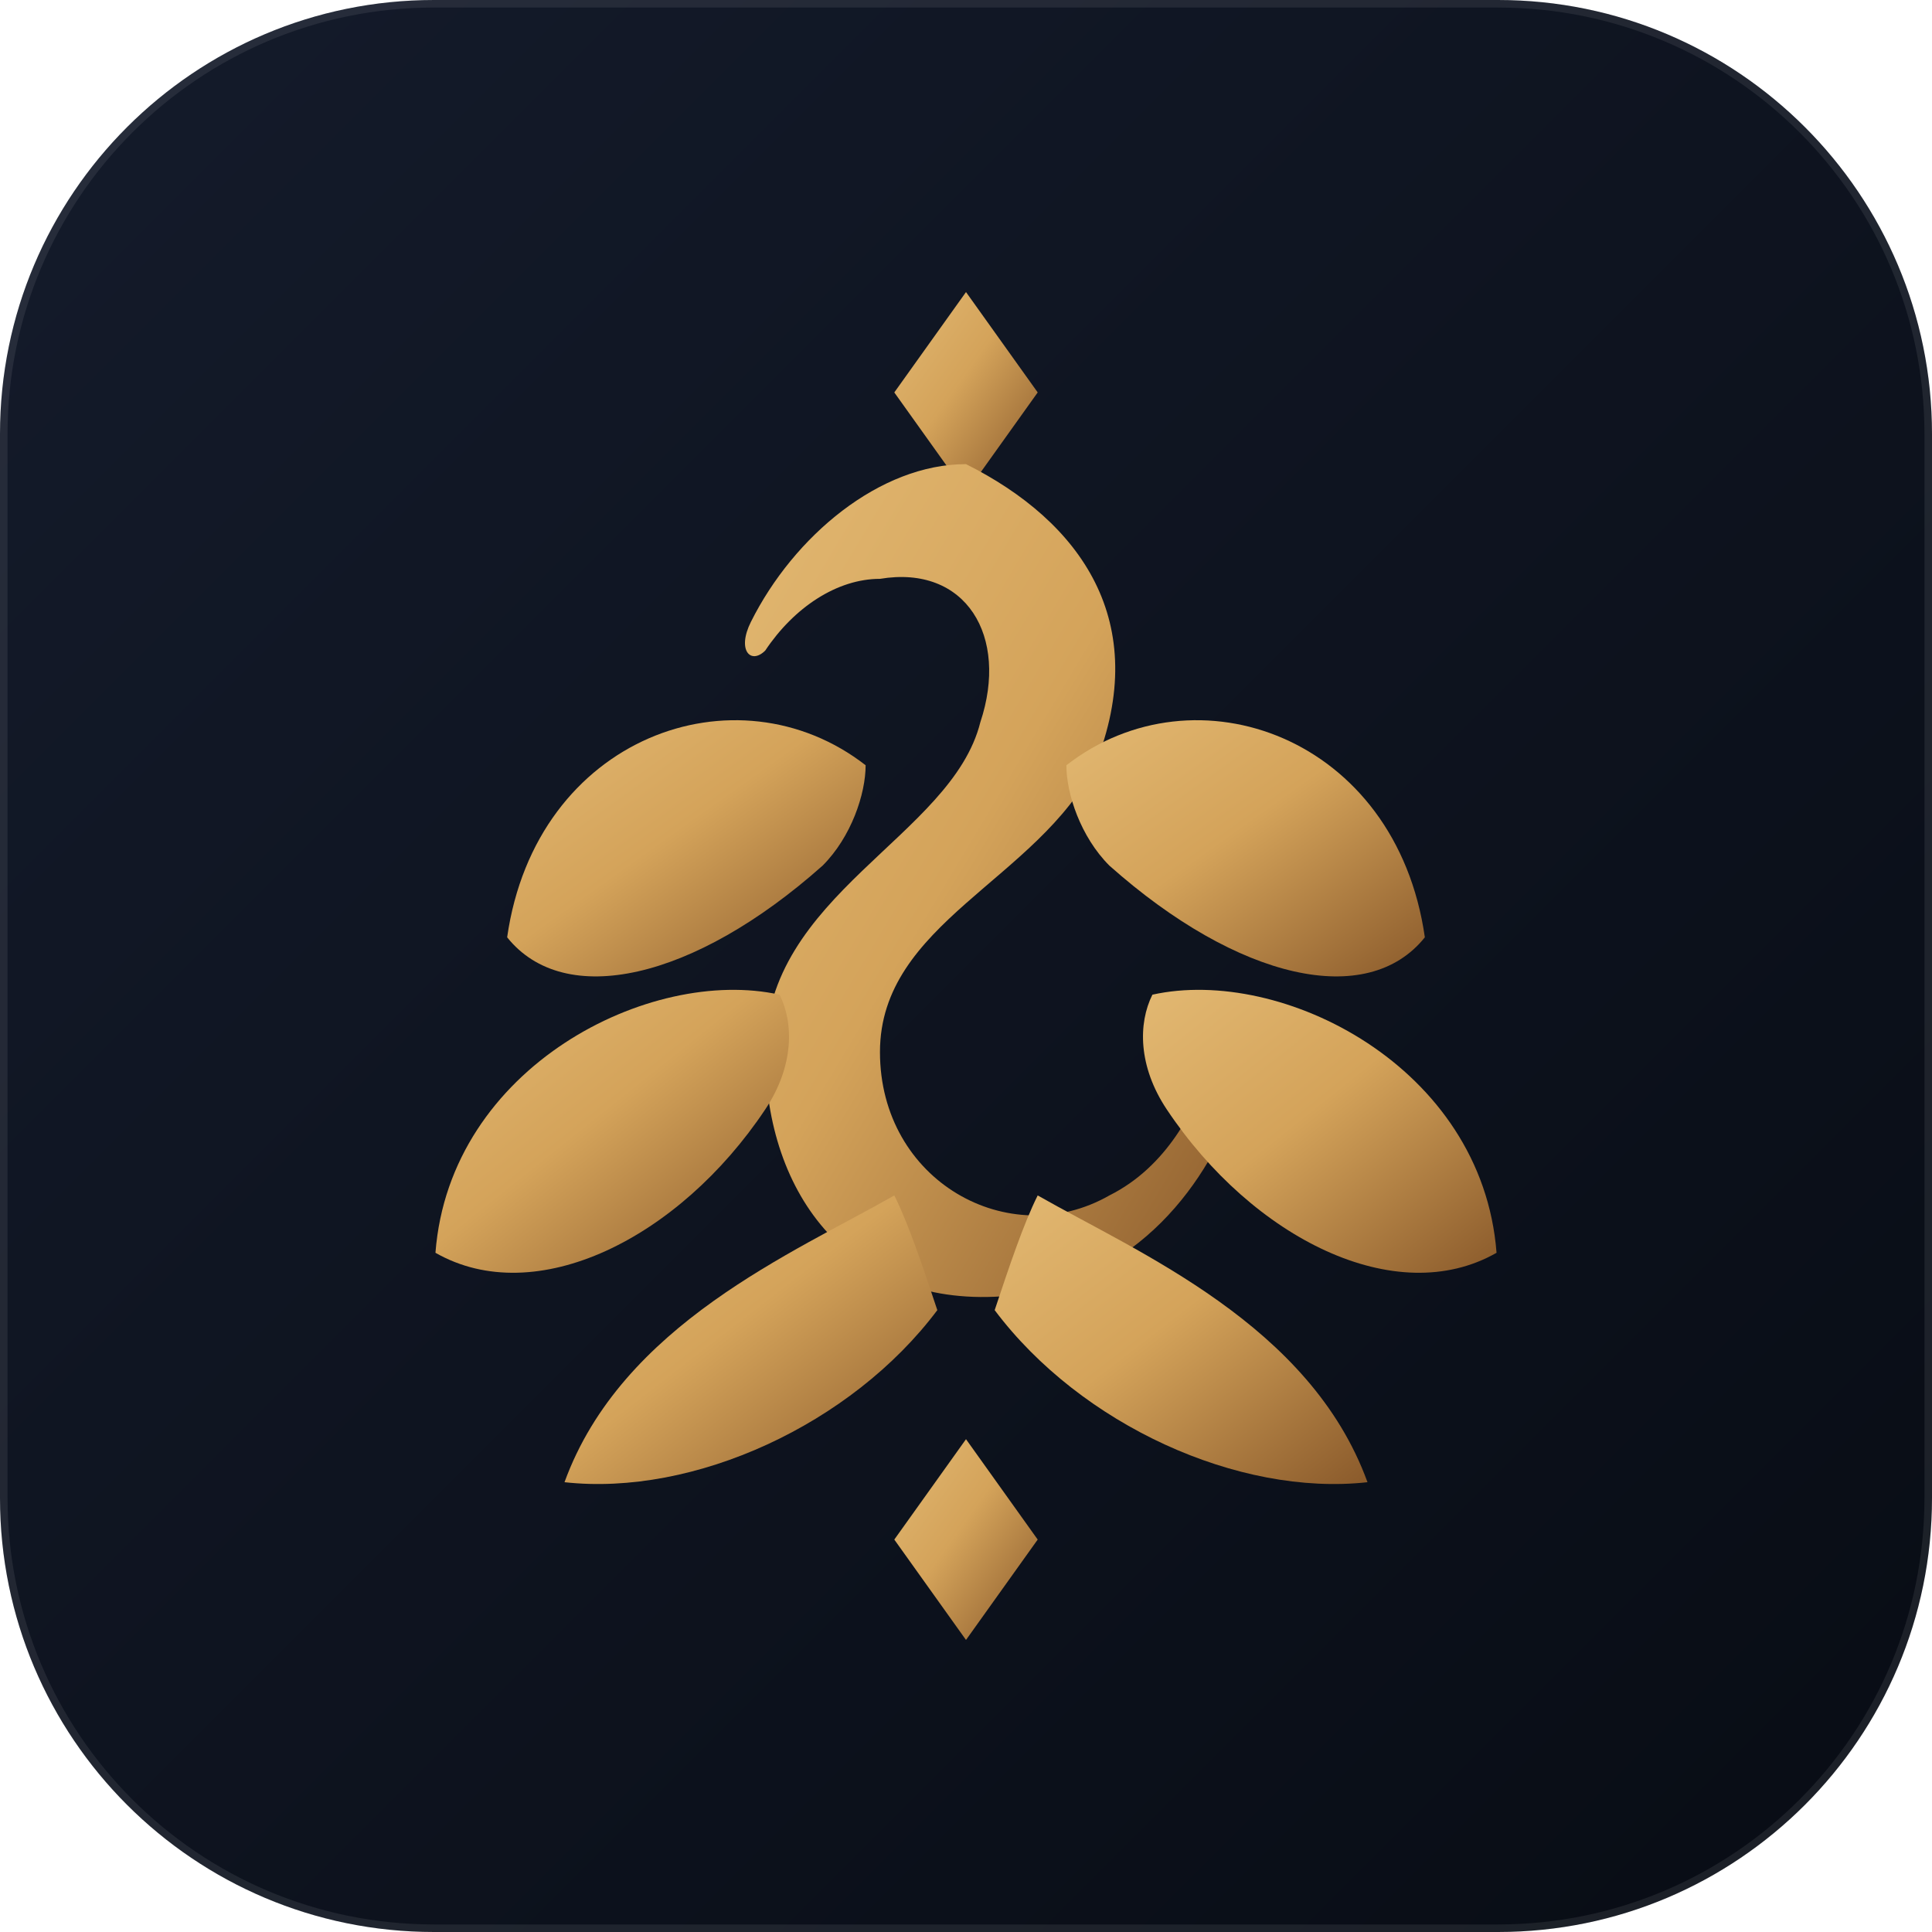
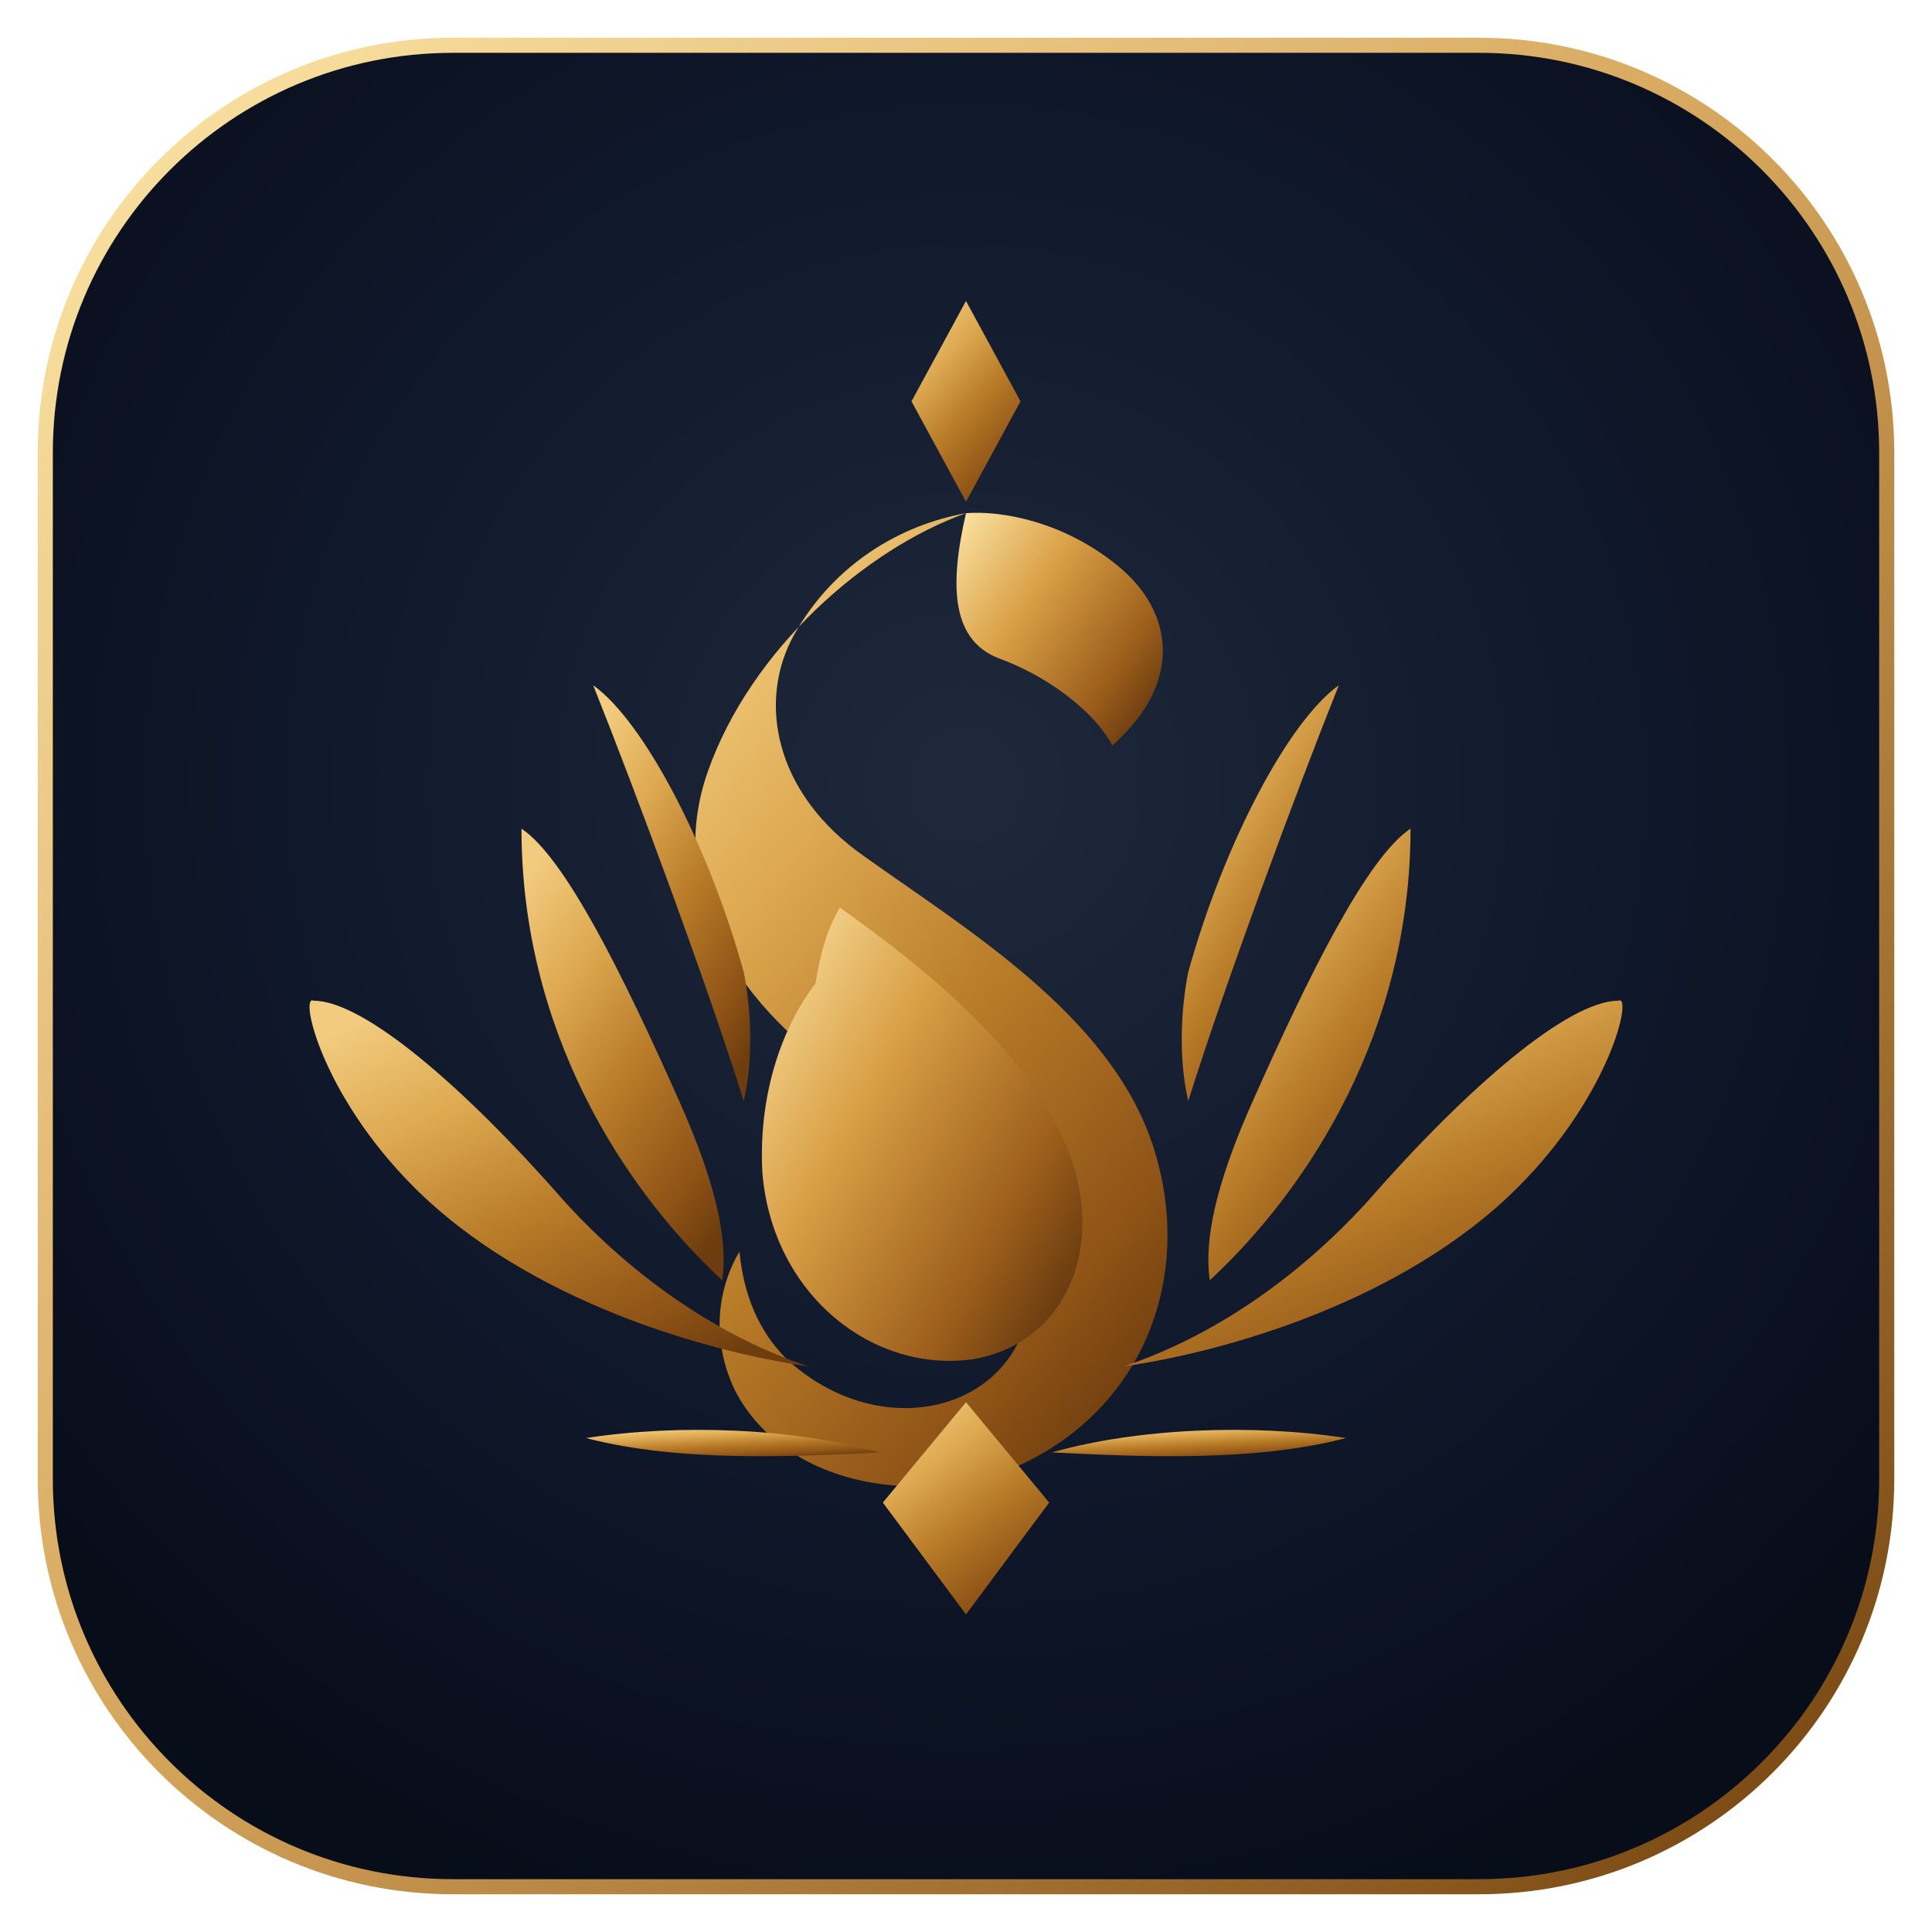
<svg xmlns="http://www.w3.org/2000/svg" viewBox="0 0 512 512" fill="none">
  <defs>
-     <linearGradient id="sutra-gold-app" x1="0%" y1="0%" x2="100%" y2="100%">
-       <stop offset="0%" stop-color="#E2B872" />
-       <stop offset="45%" stop-color="#D4A35A" />
-       <stop offset="100%" stop-color="#8A5A2B" />
+     <radialGradient id="appBgGrad" cx="50%" cy="40%" r="65%">
+       <stop offset="0%" stop-color="#1E293B" />
+       <stop offset="60%" stop-color="#0F172A" />
+       <stop offset="100%" stop-color="#080D1A" />
+     </radialGradient>
+     <linearGradient id="appBorderGrad" x1="0%" y1="0%" x2="100%" y2="100%">
+       <stop offset="0%" stop-color="#FCE5A6" />
+       <stop offset="50%" stop-color="#D4A35A" />
+       <stop offset="100%" stop-color="#73420E" />
    </linearGradient>
-     <linearGradient id="sutra-app-bg" x1="0%" y1="0%" x2="100%" y2="100%">
-       <stop offset="0%" stop-color="#141B2B" />
-       <stop offset="100%" stop-color="#080C14" />
+     <linearGradient id="appGoldGrad" x1="0.2" y1="0" x2="0.8" y2="1">
+       <stop offset="0%" stop-color="#F2CB7E" />
+       <stop offset="25%" stop-color="#DEAA52" />
+       <stop offset="55%" stop-color="#B87B28" />
+       <stop offset="85%" stop-color="#8E5316" />
+       <stop offset="100%" stop-color="#6E3D0E" />
+     </linearGradient>
+     <linearGradient id="appGoldShine" x1="0" y1="0" x2="1" y2="0.8">
+       <stop offset="0%" stop-color="#FCE5A6" />
+       <stop offset="40%" stop-color="#D99F45" />
+       <stop offset="80%" stop-color="#9C5E1B" />
+       <stop offset="100%" stop-color="#693B0F" />
    </linearGradient>
  </defs>
-   <rect width="512" height="512" rx="115" fill="url(#sutra-app-bg)" />
-   <rect x="1" y="1" width="510" height="510" rx="114" fill="none" stroke="rgba(255,255,255,0.08)" stroke-width="2" />
-   <g transform="translate(66, 66) scale(3.8)">
-     <polygon points="50,3 55,10 50,17 45,10" fill="url(#sutra-gold-app)" />
-     <path d="M50,15 C58,19 63,26 59,36 C55,44 44,47 44,56 C44,65 53,70 60,66 C64,64 66,60 67,57 C68,55 70,57 69,59 C67,65 62,72 53,73 C42,74 36,66 36,56 C36,45 49,41 51,33 C53,27 50,22 44,23 C41,23 38,25 36,28 C35,29 34,28 35,26 C38,20 44,15 50,15 Z" fill="url(#sutra-gold-app)" />
-     <path d="M43,36 C34,29 20,34 18,48 C22,53 31,51 40,43 C42,41 43,38 43,36 Z" fill="url(#sutra-gold-app)" />
-     <path d="M37,52 C28,50 14,57 13,70 C20,74 30,69 36,60 C38,57 38,54 37,52 Z" fill="url(#sutra-gold-app)" />
-     <path d="M45,66 C38,70 26,75 22,86 C31,87 42,82 48,74 C47,71 46,68 45,66 Z" fill="url(#sutra-gold-app)" />
-     <path d="M57,36 C66,29 80,34 82,48 C78,53 69,51 60,43 C58,41 57,38 57,36 Z" fill="url(#sutra-gold-app)" />
-     <path d="M63,52 C72,50 86,57 87,70 C80,74 70,69 64,60 C62,57 62,54 63,52 Z" fill="url(#sutra-gold-app)" />
-     <path d="M55,66 C62,70 74,75 78,86 C69,87 58,82 52,74 C53,71 54,68 55,66 Z" fill="url(#sutra-gold-app)" />
-     <polygon points="50,83 55,90 50,97 45,90" fill="url(#sutra-gold-app)" />
+   <rect x="12" y="12" width="488" height="488" rx="108" fill="url(#appBgGrad)" stroke="url(#appBorderGrad)" stroke-width="4" />
+   <g transform="translate(66, 60) scale(0.38)">
+     <polygon points="500,52 538,122 500,192 462,122" fill="url(#appGoldGrad)" />
+     <path d="M 500,200 C 525,198 568,206 605,236 C 645,268 652,318 602,362 C 592,342 562,316 525,302 C 490,290 488,252 500,200 Z" fill="url(#appGoldShine)" />
+     <path d="M 500,200 C 430,225 350,295 320,380 C 290,465 340,545 425,600 C 505,650 560,705 540,770 C 518,830 435,845 375,790 C 355,770 345,745 342,715 C 330,735 320,770 338,810 C 370,875 460,895 535,865 C 625,825 660,730 630,640 C 600,550 500,490 430,440 C 365,395 355,330 380,285 C 408,235 455,208 500,200 Z" fill="url(#appGoldGrad)" />
+     <path d="M 395,528 C 372,558 355,605 358,660 C 365,745 435,800 505,790 C 565,780 595,720 575,655 C 550,578 468,515 412,475 C 402,492 398,510 395,528 Z" fill="url(#appGoldShine)" />
+     <path d="M 390,795 C 320,785 195,750 115,670 C 50,605 35,535 45,540 C 80,540 150,600 220,680 C 270,735 330,775 390,795 Z" fill="url(#appGoldGrad)" />
+     <path d="M 330,735 C 260,670 190,560 190,420 C 220,440 260,520 300,610 C 320,655 335,700 330,735 Z" fill="url(#appGoldGrad)" />
+     <path d="M 345,610 C 320,530 270,395 240,320 C 275,345 320,430 345,520 C 350,545 352,580 345,610 Z" fill="url(#appGoldGrad)" />
+     <path d="M 610,795 C 680,785 805,750 885,670 C 950,605 965,535 955,540 C 920,540 850,600 780,680 C 730,735 670,775 610,795 Z" fill="url(#appGoldGrad)" />
+     <path d="M 670,735 C 740,670 810,560 810,420 C 780,440 740,520 700,610 C 680,655 665,700 670,735 Z" fill="url(#appGoldGrad)" />
+     <path d="M 655,610 C 680,530 730,395 760,320 C 725,345 680,430 655,520 C 650,545 648,580 655,610 Z" fill="url(#appGoldGrad)" />
+     <path d="M 235,845 C 300,835 380,838 440,855 C 380,858 300,862 235,845 Z" fill="url(#appGoldGrad)" />
+     <path d="M 765,845 C 700,835 620,838 560,855 C 620,858 700,862 765,845 Z" fill="url(#appGoldGrad)" />
+     <polygon points="500,820 558,890 500,968 442,890" fill="url(#appGoldGrad)" />
  </g>
</svg>
